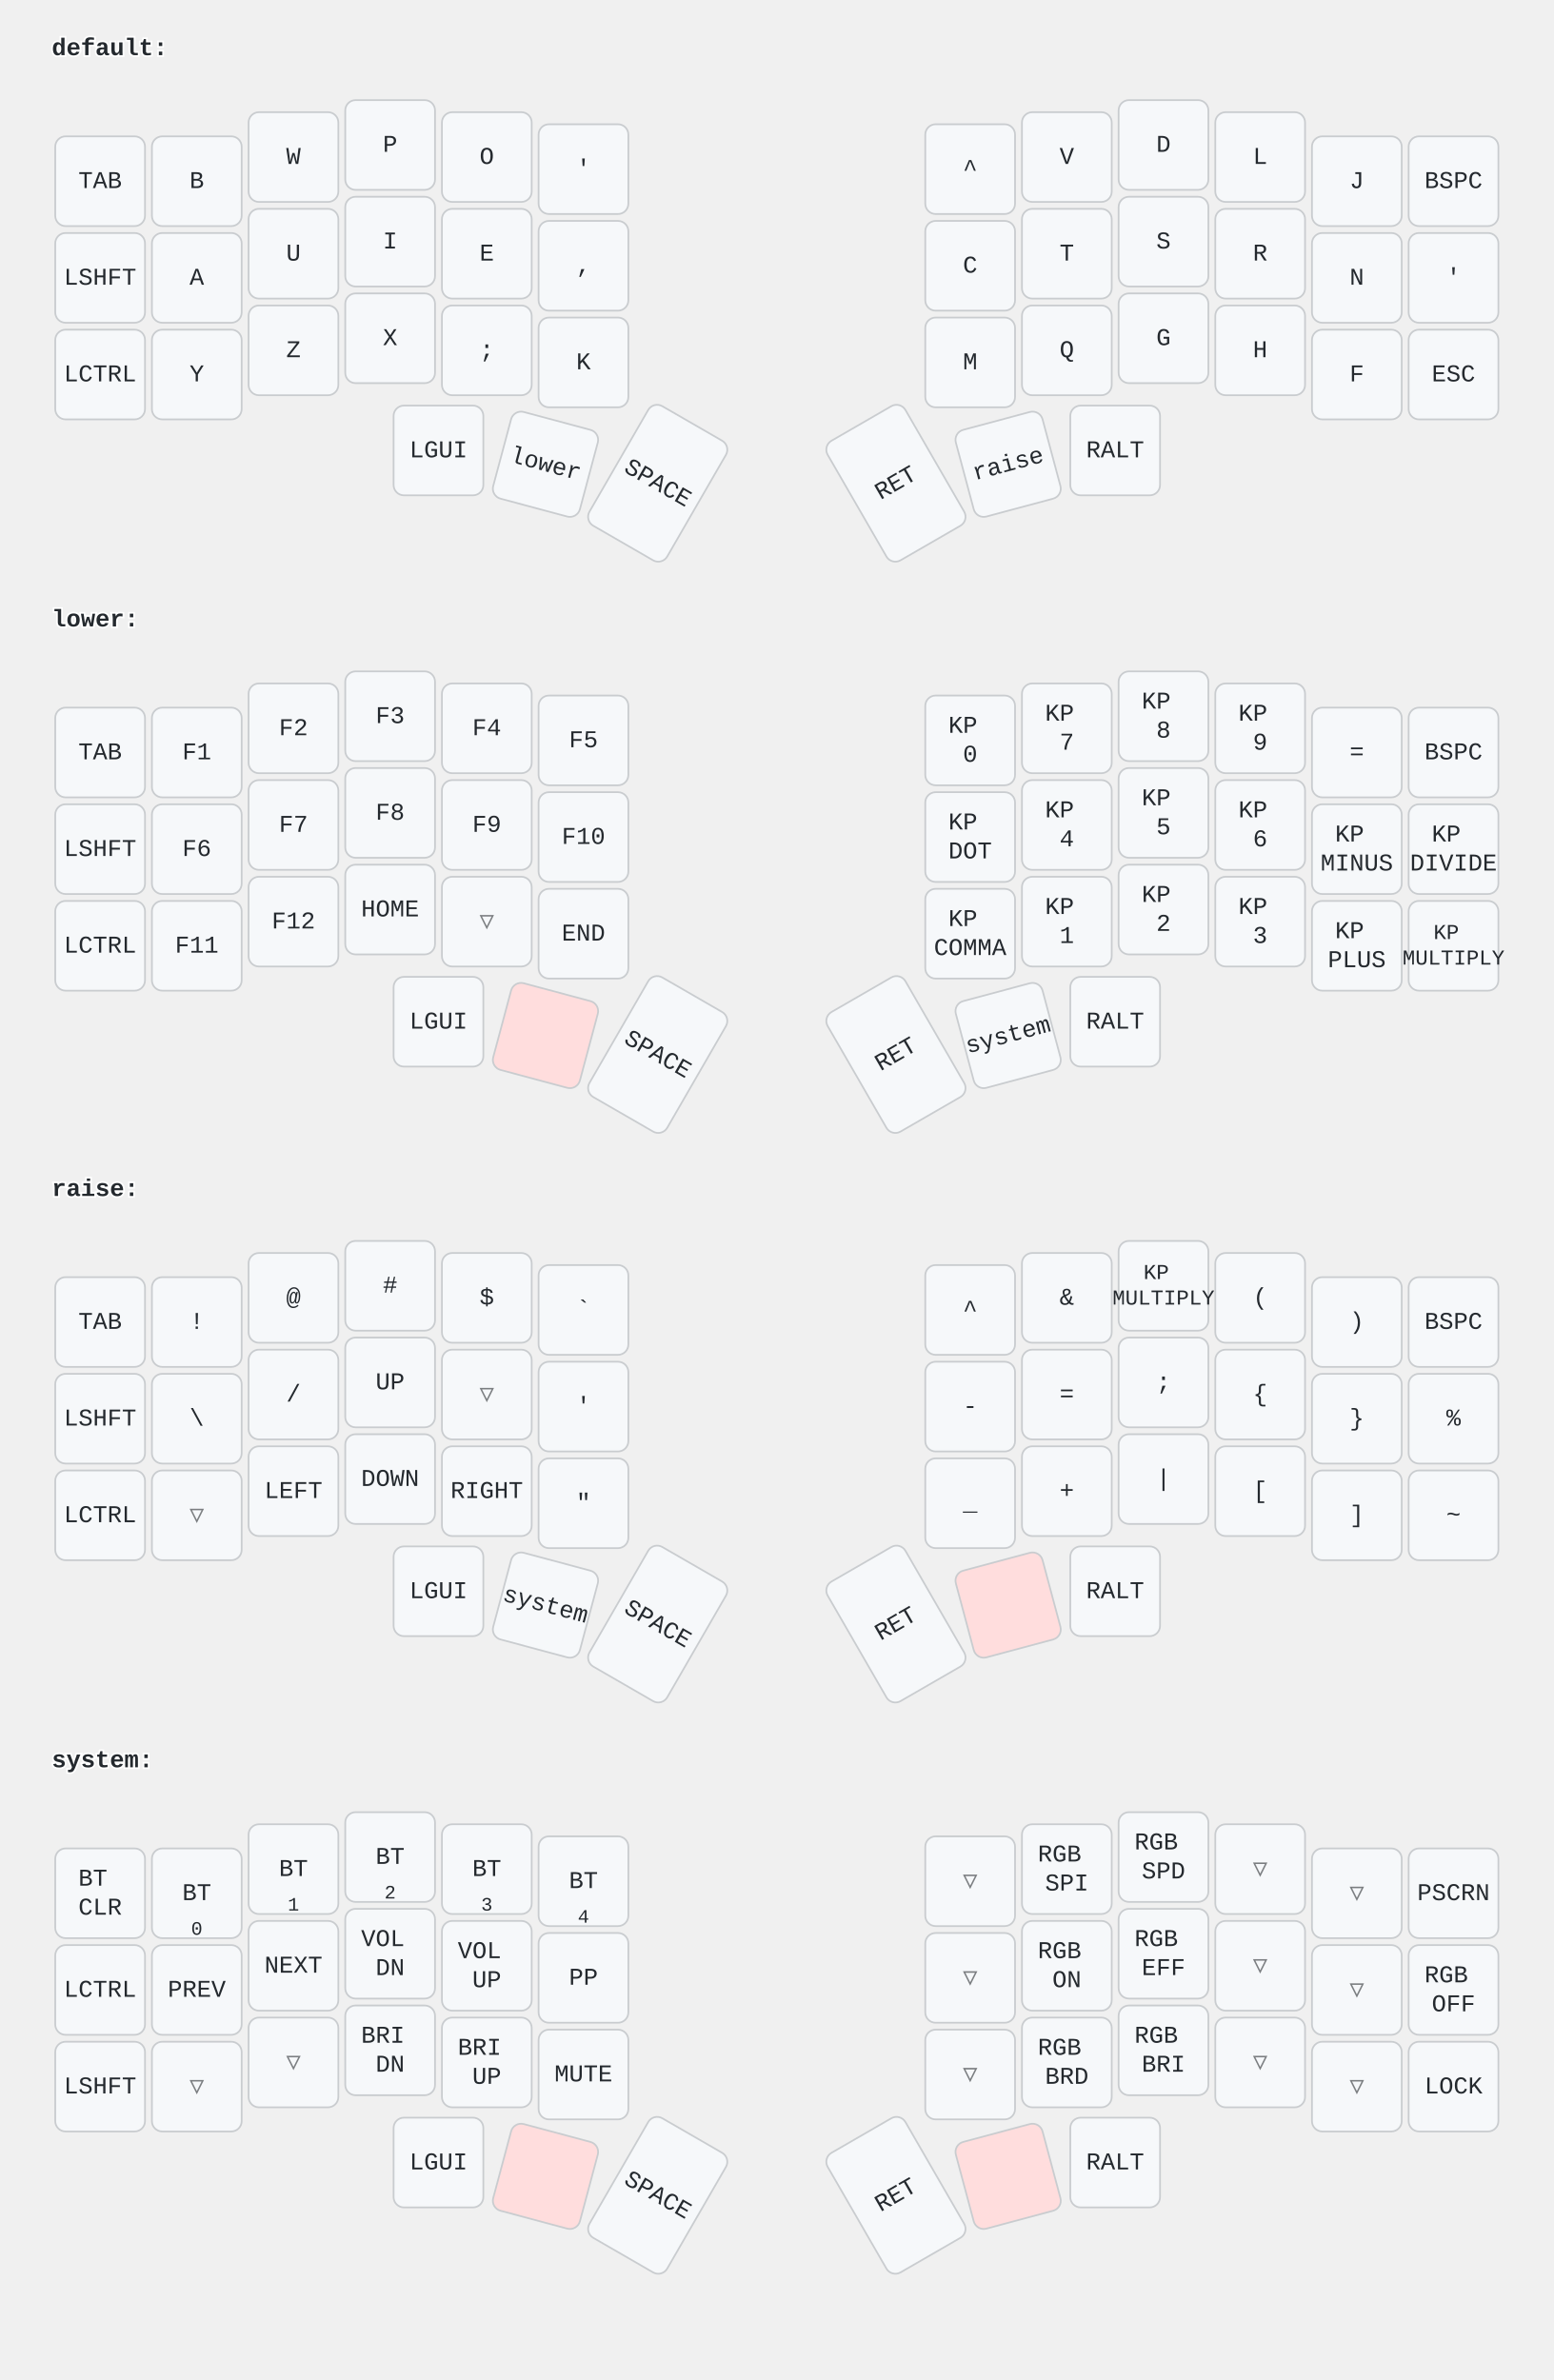
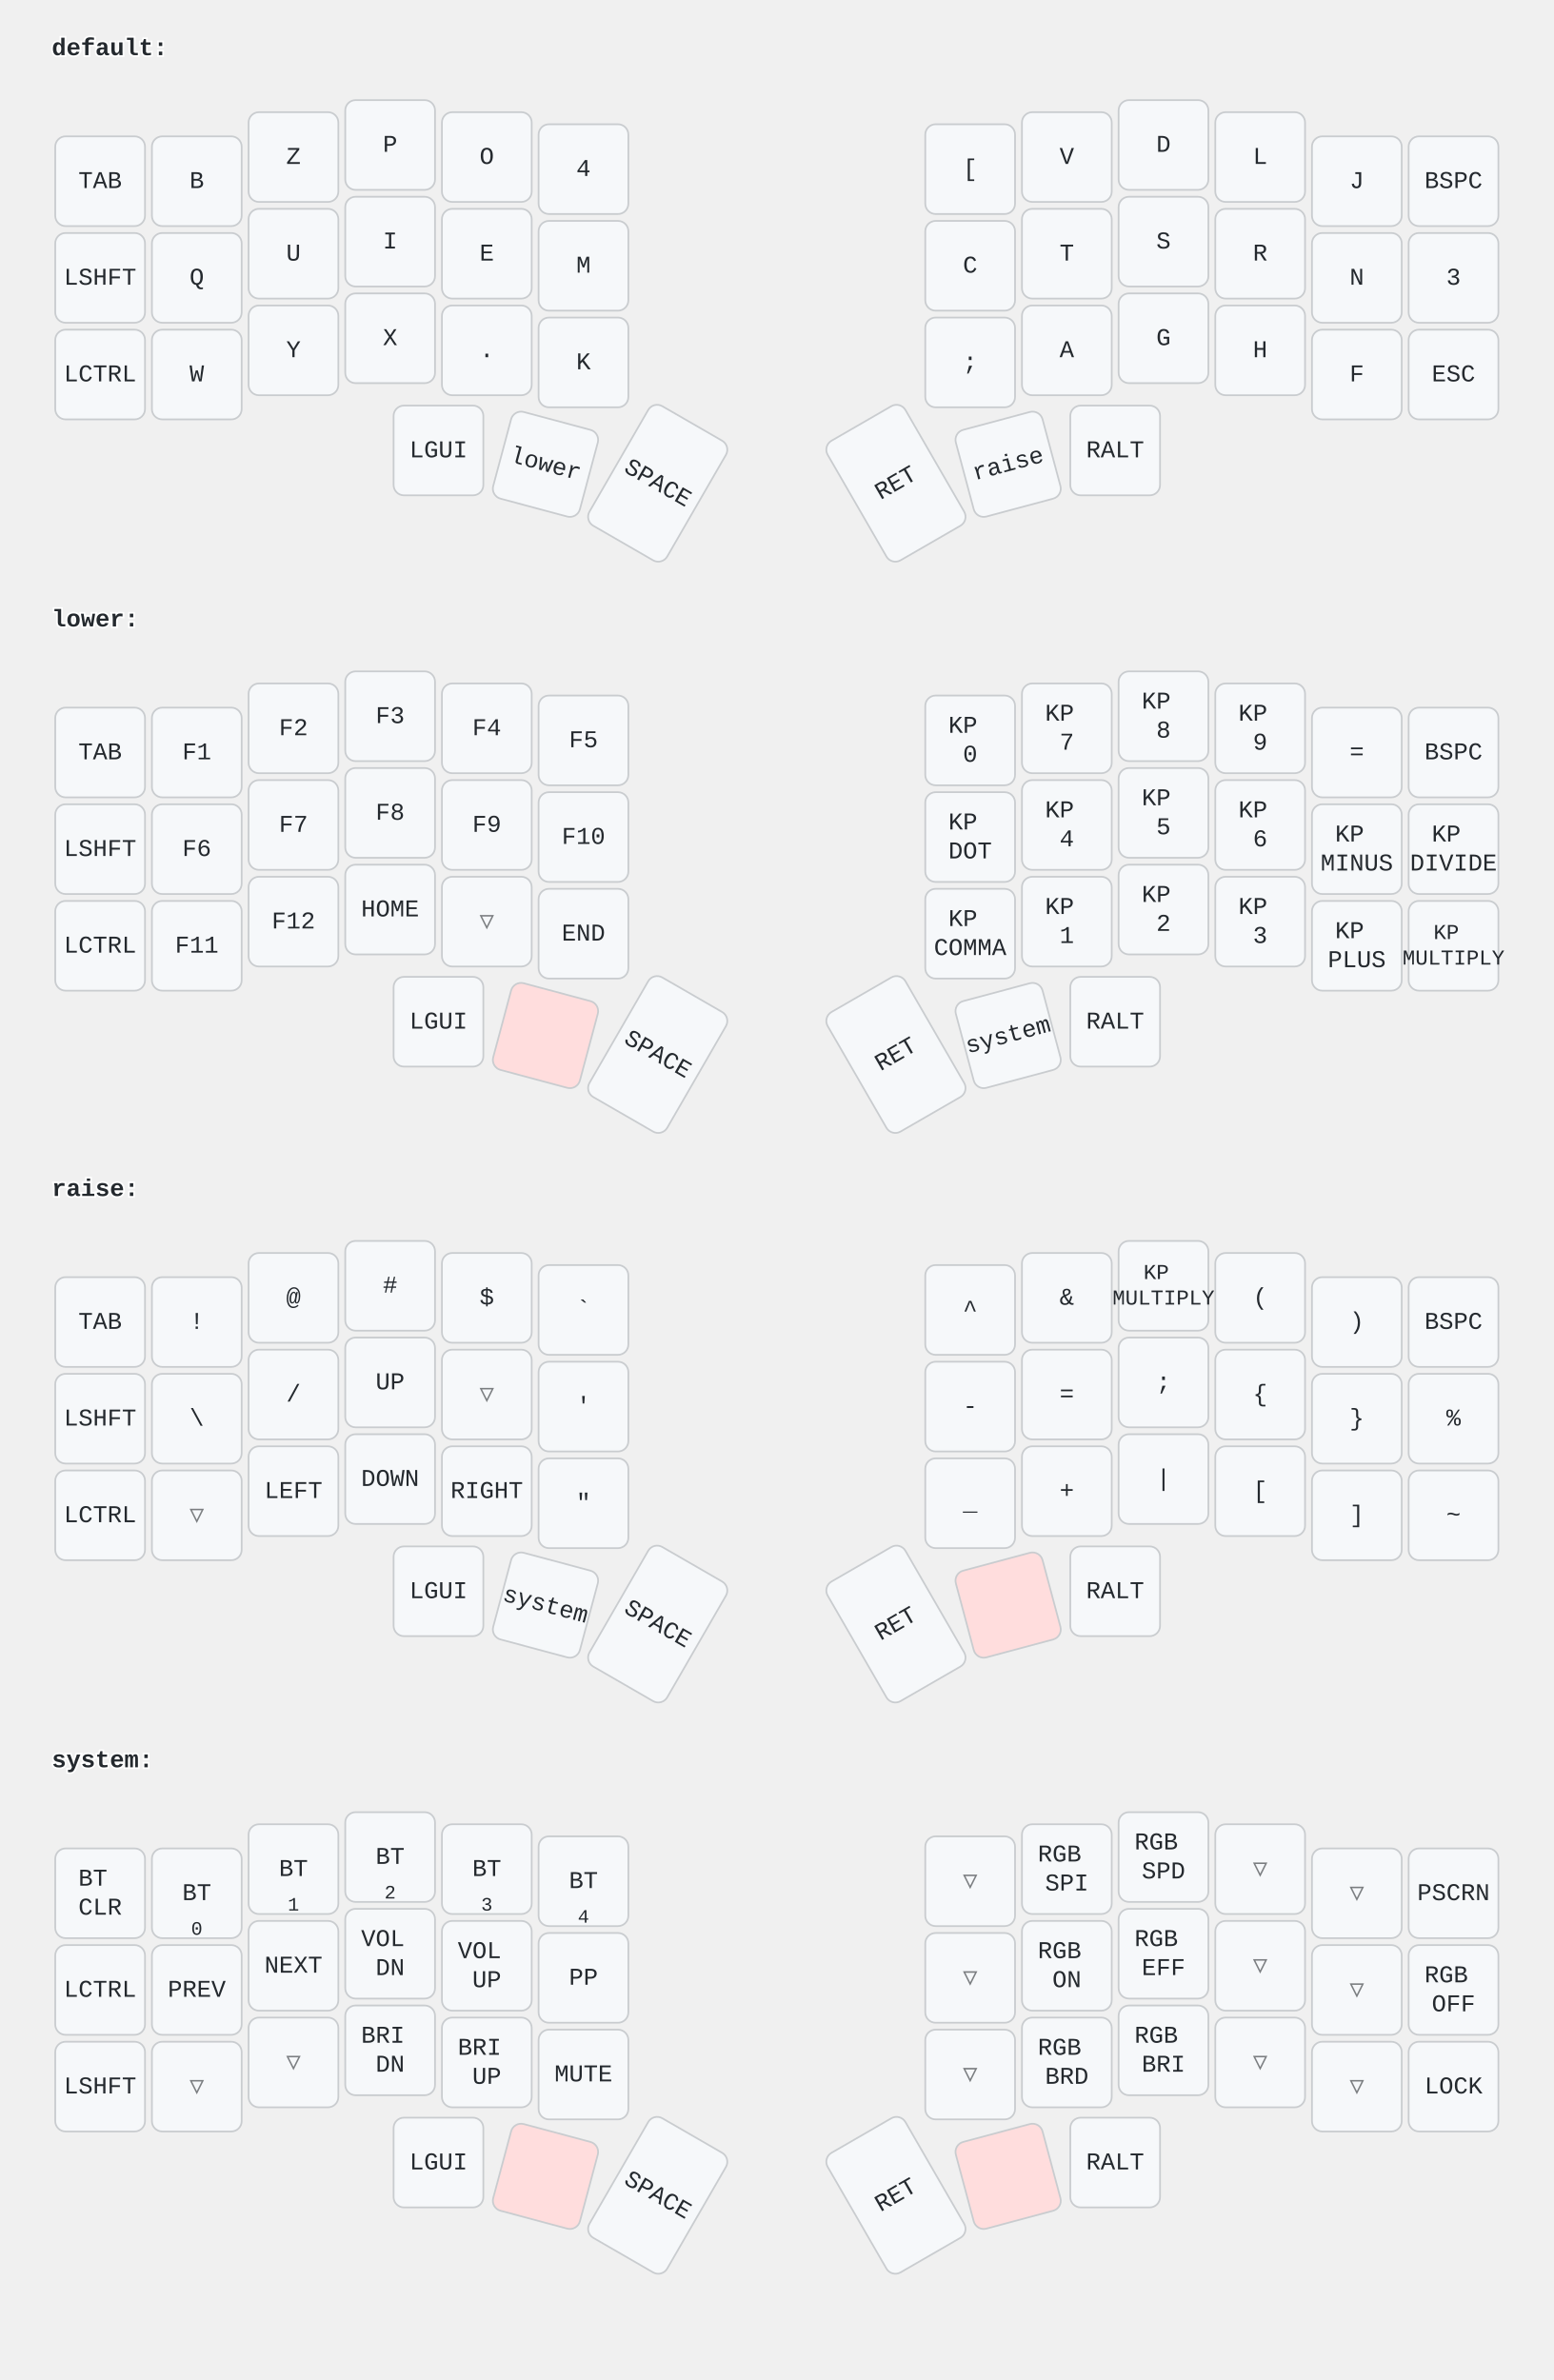
<svg xmlns="http://www.w3.org/2000/svg" width="900" height="1379" viewBox="0 0 900 1379" class="keymap">
  <style>/* inherit to force styles through use tags */
svg path {
    fill: inherit;
}

/* font and background color specifications */
svg.keymap {
    font-family: SFMono-Regular,Consolas,Liberation Mono,Menlo,monospace;
    font-size: 14px;
    font-kerning: normal;
    text-rendering: optimizeLegibility;
    fill: #24292e;
}

/* default key styling */
rect.key {
    fill: #f6f8fa;
}

rect.key, rect.combo {
    stroke: #c9cccf;
    stroke-width: 1;
}

/* default key side styling, only used is draw_key_sides is set */
rect.side {
    filter: brightness(90%);
}

/* color accent for combo boxes */
rect.combo, rect.combo-separate {
    fill: #cdf;
}

/* color accent for held keys */
rect.held, rect.combo.held {
    fill: #fdd;
}

/* color accent for ghost (optional) keys */
rect.ghost, rect.combo.ghost {
    stroke-dasharray: 4, 4;
    stroke-width: 2;
}

text {
    text-anchor: middle;
    dominant-baseline: middle;
}

/* styling for layer labels */
text.label {
    font-weight: bold;
    text-anchor: start;
    stroke: white;
    stroke-width: 2;
    paint-order: stroke;
}

/* styling for combo tap, and key hold/shifted label text */
text.combo, text.hold, text.shifted {
    font-size: 11px;
}

text.hold {
    text-anchor: middle;
    dominant-baseline: auto;
}

text.shifted {
    text-anchor: middle;
    dominant-baseline: hanging;
}

/* styling for hold/shifted label text in combo box */
text.combo.hold, text.combo.shifted {
    font-size: 8px;
}

/* lighter symbol for transparent keys */
text.trans {
    fill: #7b7e81;
}

/* styling for combo dendrons */
path.combo {
    stroke-width: 1;
    stroke: gray;
    fill: none;
}

/* Start Tabler Icons Cleanup */
/* cannot use height/width with glyphs */
.icon-tabler &gt; path {
    fill: inherit;
    stroke: inherit;
    stroke-width: 2;
}
/* hide tabler's default box */
.icon-tabler &gt; path[stroke="none"][fill="none"] {
    visibility: hidden;
}
/* End Tabler Icons Cleanup */
</style>
  <g transform="translate(30, 0)" class="layer-default">
    <text x="0" y="28" class="label">default:</text>
    <g transform="translate(0, 56)">
      <g transform="translate(28, 49)" class="key keypos-0">
        <rect rx="6" ry="6" x="-26" y="-26" width="52" height="52" class="key" />
        <text x="0" y="0" class="key tap">TAB</text>
      </g>
      <g transform="translate(84, 49)" class="key keypos-1">
        <rect rx="6" ry="6" x="-26" y="-26" width="52" height="52" class="key" />
        <text x="0" y="0" class="key tap">B</text>
      </g>
      <g transform="translate(140, 35)" class="key keypos-2">
        <rect rx="6" ry="6" x="-26" y="-26" width="52" height="52" class="key" />
+         <text x="0" y="0" class="key tap">Z</text>
+       </g>
+       <g transform="translate(196, 28)" class="key keypos-3">
+         <rect rx="6" ry="6" x="-26" y="-26" width="52" height="52" class="key" />
+         <text x="0" y="0" class="key tap">P</text>
+       </g>
+       <g transform="translate(252, 35)" class="key keypos-4">
+         <rect rx="6" ry="6" x="-26" y="-26" width="52" height="52" class="key" />
+         <text x="0" y="0" class="key tap">O</text>
+       </g>
+       <g transform="translate(308, 42)" class="key keypos-5">
+         <rect rx="6" ry="6" x="-26" y="-26" width="52" height="52" class="key" />
+         <text x="0" y="0" class="key tap">4</text>
+       </g>
+       <g transform="translate(532, 42)" class="key keypos-6">
+         <rect rx="6" ry="6" x="-26" y="-26" width="52" height="52" class="key" />
+         <text x="0" y="0" class="key tap">[</text>
+       </g>
+       <g transform="translate(588, 35)" class="key keypos-7">
+         <rect rx="6" ry="6" x="-26" y="-26" width="52" height="52" class="key" />
+         <text x="0" y="0" class="key tap">V</text>
+       </g>
+       <g transform="translate(644, 28)" class="key keypos-8">
+         <rect rx="6" ry="6" x="-26" y="-26" width="52" height="52" class="key" />
+         <text x="0" y="0" class="key tap">D</text>
+       </g>
+       <g transform="translate(700, 35)" class="key keypos-9">
+         <rect rx="6" ry="6" x="-26" y="-26" width="52" height="52" class="key" />
+         <text x="0" y="0" class="key tap">L</text>
+       </g>
+       <g transform="translate(756, 49)" class="key keypos-10">
+         <rect rx="6" ry="6" x="-26" y="-26" width="52" height="52" class="key" />
+         <text x="0" y="0" class="key tap">J</text>
+       </g>
+       <g transform="translate(812, 49)" class="key keypos-11">
+         <rect rx="6" ry="6" x="-26" y="-26" width="52" height="52" class="key" />
+         <text x="0" y="0" class="key tap">BSPC</text>
+       </g>
+       <g transform="translate(28, 105)" class="key keypos-12">
+         <rect rx="6" ry="6" x="-26" y="-26" width="52" height="52" class="key" />
+         <text x="0" y="0" class="key tap">LSHFT</text>
+       </g>
+       <g transform="translate(84, 105)" class="key keypos-13">
+         <rect rx="6" ry="6" x="-26" y="-26" width="52" height="52" class="key" />
+         <text x="0" y="0" class="key tap">Q</text>
+       </g>
+       <g transform="translate(140, 91)" class="key keypos-14">
+         <rect rx="6" ry="6" x="-26" y="-26" width="52" height="52" class="key" />
+         <text x="0" y="0" class="key tap">U</text>
+       </g>
+       <g transform="translate(196, 84)" class="key keypos-15">
+         <rect rx="6" ry="6" x="-26" y="-26" width="52" height="52" class="key" />
+         <text x="0" y="0" class="key tap">I</text>
+       </g>
+       <g transform="translate(252, 91)" class="key keypos-16">
+         <rect rx="6" ry="6" x="-26" y="-26" width="52" height="52" class="key" />
+         <text x="0" y="0" class="key tap">E</text>
+       </g>
+       <g transform="translate(308, 98)" class="key keypos-17">
+         <rect rx="6" ry="6" x="-26" y="-26" width="52" height="52" class="key" />
+         <text x="0" y="0" class="key tap">M</text>
+       </g>
+       <g transform="translate(532, 98)" class="key keypos-18">
+         <rect rx="6" ry="6" x="-26" y="-26" width="52" height="52" class="key" />
+         <text x="0" y="0" class="key tap">C</text>
+       </g>
+       <g transform="translate(588, 91)" class="key keypos-19">
+         <rect rx="6" ry="6" x="-26" y="-26" width="52" height="52" class="key" />
+         <text x="0" y="0" class="key tap">T</text>
+       </g>
+       <g transform="translate(644, 84)" class="key keypos-20">
+         <rect rx="6" ry="6" x="-26" y="-26" width="52" height="52" class="key" />
+         <text x="0" y="0" class="key tap">S</text>
+       </g>
+       <g transform="translate(700, 91)" class="key keypos-21">
+         <rect rx="6" ry="6" x="-26" y="-26" width="52" height="52" class="key" />
+         <text x="0" y="0" class="key tap">R</text>
+       </g>
+       <g transform="translate(756, 105)" class="key keypos-22">
+         <rect rx="6" ry="6" x="-26" y="-26" width="52" height="52" class="key" />
+         <text x="0" y="0" class="key tap">N</text>
+       </g>
+       <g transform="translate(812, 105)" class="key keypos-23">
+         <rect rx="6" ry="6" x="-26" y="-26" width="52" height="52" class="key" />
+         <text x="0" y="0" class="key tap">3</text>
+       </g>
+       <g transform="translate(28, 161)" class="key keypos-24">
+         <rect rx="6" ry="6" x="-26" y="-26" width="52" height="52" class="key" />
+         <text x="0" y="0" class="key tap">LCTRL</text>
+       </g>
+       <g transform="translate(84, 161)" class="key keypos-25">
+         <rect rx="6" ry="6" x="-26" y="-26" width="52" height="52" class="key" />
        <text x="0" y="0" class="key tap">W</text>
      </g>
-       <g transform="translate(196, 28)" class="key keypos-3">
-         <rect rx="6" ry="6" x="-26" y="-26" width="52" height="52" class="key" />
-         <text x="0" y="0" class="key tap">P</text>
-       </g>
-       <g transform="translate(252, 35)" class="key keypos-4">
-         <rect rx="6" ry="6" x="-26" y="-26" width="52" height="52" class="key" />
-         <text x="0" y="0" class="key tap">O</text>
-       </g>
-       <g transform="translate(308, 42)" class="key keypos-5">
-         <rect rx="6" ry="6" x="-26" y="-26" width="52" height="52" class="key" />
-         <text x="0" y="0" class="key tap">'</text>
-       </g>
-       <g transform="translate(532, 42)" class="key keypos-6">
-         <rect rx="6" ry="6" x="-26" y="-26" width="52" height="52" class="key" />
-         <text x="0" y="0" class="key tap">^</text>
-       </g>
-       <g transform="translate(588, 35)" class="key keypos-7">
-         <rect rx="6" ry="6" x="-26" y="-26" width="52" height="52" class="key" />
-         <text x="0" y="0" class="key tap">V</text>
-       </g>
-       <g transform="translate(644, 28)" class="key keypos-8">
-         <rect rx="6" ry="6" x="-26" y="-26" width="52" height="52" class="key" />
-         <text x="0" y="0" class="key tap">D</text>
-       </g>
-       <g transform="translate(700, 35)" class="key keypos-9">
-         <rect rx="6" ry="6" x="-26" y="-26" width="52" height="52" class="key" />
-         <text x="0" y="0" class="key tap">L</text>
-       </g>
-       <g transform="translate(756, 49)" class="key keypos-10">
-         <rect rx="6" ry="6" x="-26" y="-26" width="52" height="52" class="key" />
-         <text x="0" y="0" class="key tap">J</text>
-       </g>
-       <g transform="translate(812, 49)" class="key keypos-11">
-         <rect rx="6" ry="6" x="-26" y="-26" width="52" height="52" class="key" />
-         <text x="0" y="0" class="key tap">BSPC</text>
-       </g>
-       <g transform="translate(28, 105)" class="key keypos-12">
-         <rect rx="6" ry="6" x="-26" y="-26" width="52" height="52" class="key" />
-         <text x="0" y="0" class="key tap">LSHFT</text>
-       </g>
-       <g transform="translate(84, 105)" class="key keypos-13">
+       <g transform="translate(140, 147)" class="key keypos-26">
+         <rect rx="6" ry="6" x="-26" y="-26" width="52" height="52" class="key" />
+         <text x="0" y="0" class="key tap">Y</text>
+       </g>
+       <g transform="translate(196, 140)" class="key keypos-27">
+         <rect rx="6" ry="6" x="-26" y="-26" width="52" height="52" class="key" />
+         <text x="0" y="0" class="key tap">X</text>
+       </g>
+       <g transform="translate(252, 147)" class="key keypos-28">
+         <rect rx="6" ry="6" x="-26" y="-26" width="52" height="52" class="key" />
+         <text x="0" y="0" class="key tap">.</text>
+       </g>
+       <g transform="translate(308, 154)" class="key keypos-29">
+         <rect rx="6" ry="6" x="-26" y="-26" width="52" height="52" class="key" />
+         <text x="0" y="0" class="key tap">K</text>
+       </g>
+       <g transform="translate(532, 154)" class="key keypos-30">
+         <rect rx="6" ry="6" x="-26" y="-26" width="52" height="52" class="key" />
+         <text x="0" y="0" class="key tap">;</text>
+       </g>
+       <g transform="translate(588, 147)" class="key keypos-31">
        <rect rx="6" ry="6" x="-26" y="-26" width="52" height="52" class="key" />
        <text x="0" y="0" class="key tap">A</text>
-       </g>
-       <g transform="translate(140, 91)" class="key keypos-14">
-         <rect rx="6" ry="6" x="-26" y="-26" width="52" height="52" class="key" />
-         <text x="0" y="0" class="key tap">U</text>
-       </g>
-       <g transform="translate(196, 84)" class="key keypos-15">
-         <rect rx="6" ry="6" x="-26" y="-26" width="52" height="52" class="key" />
-         <text x="0" y="0" class="key tap">I</text>
-       </g>
-       <g transform="translate(252, 91)" class="key keypos-16">
-         <rect rx="6" ry="6" x="-26" y="-26" width="52" height="52" class="key" />
-         <text x="0" y="0" class="key tap">E</text>
-       </g>
-       <g transform="translate(308, 98)" class="key keypos-17">
-         <rect rx="6" ry="6" x="-26" y="-26" width="52" height="52" class="key" />
-         <text x="0" y="0" class="key tap">,</text>
-       </g>
-       <g transform="translate(532, 98)" class="key keypos-18">
-         <rect rx="6" ry="6" x="-26" y="-26" width="52" height="52" class="key" />
-         <text x="0" y="0" class="key tap">C</text>
-       </g>
-       <g transform="translate(588, 91)" class="key keypos-19">
-         <rect rx="6" ry="6" x="-26" y="-26" width="52" height="52" class="key" />
-         <text x="0" y="0" class="key tap">T</text>
-       </g>
-       <g transform="translate(644, 84)" class="key keypos-20">
-         <rect rx="6" ry="6" x="-26" y="-26" width="52" height="52" class="key" />
-         <text x="0" y="0" class="key tap">S</text>
-       </g>
-       <g transform="translate(700, 91)" class="key keypos-21">
-         <rect rx="6" ry="6" x="-26" y="-26" width="52" height="52" class="key" />
-         <text x="0" y="0" class="key tap">R</text>
-       </g>
-       <g transform="translate(756, 105)" class="key keypos-22">
-         <rect rx="6" ry="6" x="-26" y="-26" width="52" height="52" class="key" />
-         <text x="0" y="0" class="key tap">N</text>
-       </g>
-       <g transform="translate(812, 105)" class="key keypos-23">
-         <rect rx="6" ry="6" x="-26" y="-26" width="52" height="52" class="key" />
-         <text x="0" y="0" class="key tap">'</text>
-       </g>
-       <g transform="translate(28, 161)" class="key keypos-24">
-         <rect rx="6" ry="6" x="-26" y="-26" width="52" height="52" class="key" />
-         <text x="0" y="0" class="key tap">LCTRL</text>
-       </g>
-       <g transform="translate(84, 161)" class="key keypos-25">
-         <rect rx="6" ry="6" x="-26" y="-26" width="52" height="52" class="key" />
-         <text x="0" y="0" class="key tap">Y</text>
-       </g>
-       <g transform="translate(140, 147)" class="key keypos-26">
-         <rect rx="6" ry="6" x="-26" y="-26" width="52" height="52" class="key" />
-         <text x="0" y="0" class="key tap">Z</text>
-       </g>
-       <g transform="translate(196, 140)" class="key keypos-27">
-         <rect rx="6" ry="6" x="-26" y="-26" width="52" height="52" class="key" />
-         <text x="0" y="0" class="key tap">X</text>
-       </g>
-       <g transform="translate(252, 147)" class="key keypos-28">
-         <rect rx="6" ry="6" x="-26" y="-26" width="52" height="52" class="key" />
-         <text x="0" y="0" class="key tap">;</text>
-       </g>
-       <g transform="translate(308, 154)" class="key keypos-29">
-         <rect rx="6" ry="6" x="-26" y="-26" width="52" height="52" class="key" />
-         <text x="0" y="0" class="key tap">K</text>
-       </g>
-       <g transform="translate(532, 154)" class="key keypos-30">
-         <rect rx="6" ry="6" x="-26" y="-26" width="52" height="52" class="key" />
-         <text x="0" y="0" class="key tap">M</text>
-       </g>
-       <g transform="translate(588, 147)" class="key keypos-31">
-         <rect rx="6" ry="6" x="-26" y="-26" width="52" height="52" class="key" />
-         <text x="0" y="0" class="key tap">Q</text>
      </g>
      <g transform="translate(644, 140)" class="key keypos-32">
        <rect rx="6" ry="6" x="-26" y="-26" width="52" height="52" class="key" />
        <text x="0" y="0" class="key tap">G</text>
      </g>
      <g transform="translate(700, 147)" class="key keypos-33">
        <rect rx="6" ry="6" x="-26" y="-26" width="52" height="52" class="key" />
        <text x="0" y="0" class="key tap">H</text>
      </g>
      <g transform="translate(756, 161)" class="key keypos-34">
        <rect rx="6" ry="6" x="-26" y="-26" width="52" height="52" class="key" />
        <text x="0" y="0" class="key tap">F</text>
      </g>
      <g transform="translate(812, 161)" class="key keypos-35">
        <rect rx="6" ry="6" x="-26" y="-26" width="52" height="52" class="key" />
        <text x="0" y="0" class="key tap">ESC</text>
      </g>
      <g transform="translate(224, 205)" class="key keypos-36">
        <rect rx="6" ry="6" x="-26" y="-26" width="52" height="52" class="key" />
        <text x="0" y="0" class="key tap">LGUI</text>
      </g>
      <g transform="translate(286, 213) rotate(15.0)" class="key keypos-37">
        <rect rx="6" ry="6" x="-26" y="-26" width="52" height="52" class="key" />
        <text x="0" y="0" class="key tap">lower</text>
      </g>
      <g transform="translate(351, 224) rotate(30.0)" class="key keypos-38">
        <rect rx="6" ry="6" x="-26" y="-40" width="52" height="80" class="key" />
        <text x="0" y="0" class="key tap">SPACE</text>
      </g>
      <g transform="translate(489, 224) rotate(-30.0)" class="key keypos-39">
        <rect rx="6" ry="6" x="-26" y="-40" width="52" height="80" class="key" />
        <text x="0" y="0" class="key tap">RET</text>
      </g>
      <g transform="translate(554, 213) rotate(-15.0)" class="key keypos-40">
        <rect rx="6" ry="6" x="-26" y="-26" width="52" height="52" class="key" />
        <text x="0" y="0" class="key tap">raise</text>
      </g>
      <g transform="translate(616, 205)" class="key keypos-41">
        <rect rx="6" ry="6" x="-26" y="-26" width="52" height="52" class="key" />
        <text x="0" y="0" class="key tap">RALT</text>
      </g>
    </g>
  </g>
  <g transform="translate(30, 331)" class="layer-lower">
    <text x="0" y="28" class="label">lower:</text>
    <g transform="translate(0, 56)">
      <g transform="translate(28, 49)" class="key keypos-0">
        <rect rx="6" ry="6" x="-26" y="-26" width="52" height="52" class="key" />
        <text x="0" y="0" class="key tap">TAB</text>
      </g>
      <g transform="translate(84, 49)" class="key keypos-1">
        <rect rx="6" ry="6" x="-26" y="-26" width="52" height="52" class="key" />
        <text x="0" y="0" class="key tap">F1</text>
      </g>
      <g transform="translate(140, 35)" class="key keypos-2">
        <rect rx="6" ry="6" x="-26" y="-26" width="52" height="52" class="key" />
        <text x="0" y="0" class="key tap">F2</text>
      </g>
      <g transform="translate(196, 28)" class="key keypos-3">
        <rect rx="6" ry="6" x="-26" y="-26" width="52" height="52" class="key" />
        <text x="0" y="0" class="key tap">F3</text>
      </g>
      <g transform="translate(252, 35)" class="key keypos-4">
        <rect rx="6" ry="6" x="-26" y="-26" width="52" height="52" class="key" />
        <text x="0" y="0" class="key tap">F4</text>
      </g>
      <g transform="translate(308, 42)" class="key keypos-5">
        <rect rx="6" ry="6" x="-26" y="-26" width="52" height="52" class="key" />
        <text x="0" y="0" class="key tap">F5</text>
      </g>
      <g transform="translate(532, 42)" class="key keypos-6">
        <rect rx="6" ry="6" x="-26" y="-26" width="52" height="52" class="key" />
        <text x="0" y="0" class="key tap">
          <tspan x="0" dy="-0.6em">KP</tspan>
          <tspan x="0" dy="1.2em">0</tspan>
        </text>
      </g>
      <g transform="translate(588, 35)" class="key keypos-7">
        <rect rx="6" ry="6" x="-26" y="-26" width="52" height="52" class="key" />
        <text x="0" y="0" class="key tap">
          <tspan x="0" dy="-0.6em">KP</tspan>
          <tspan x="0" dy="1.2em">7</tspan>
        </text>
      </g>
      <g transform="translate(644, 28)" class="key keypos-8">
        <rect rx="6" ry="6" x="-26" y="-26" width="52" height="52" class="key" />
        <text x="0" y="0" class="key tap">
          <tspan x="0" dy="-0.6em">KP</tspan>
          <tspan x="0" dy="1.2em">8</tspan>
        </text>
      </g>
      <g transform="translate(700, 35)" class="key keypos-9">
        <rect rx="6" ry="6" x="-26" y="-26" width="52" height="52" class="key" />
        <text x="0" y="0" class="key tap">
          <tspan x="0" dy="-0.6em">KP</tspan>
          <tspan x="0" dy="1.2em">9</tspan>
        </text>
      </g>
      <g transform="translate(756, 49)" class="key keypos-10">
        <rect rx="6" ry="6" x="-26" y="-26" width="52" height="52" class="key" />
        <text x="0" y="0" class="key tap">=</text>
      </g>
      <g transform="translate(812, 49)" class="key keypos-11">
        <rect rx="6" ry="6" x="-26" y="-26" width="52" height="52" class="key" />
        <text x="0" y="0" class="key tap">BSPC</text>
      </g>
      <g transform="translate(28, 105)" class="key keypos-12">
        <rect rx="6" ry="6" x="-26" y="-26" width="52" height="52" class="key" />
        <text x="0" y="0" class="key tap">LSHFT</text>
      </g>
      <g transform="translate(84, 105)" class="key keypos-13">
        <rect rx="6" ry="6" x="-26" y="-26" width="52" height="52" class="key" />
        <text x="0" y="0" class="key tap">F6</text>
      </g>
      <g transform="translate(140, 91)" class="key keypos-14">
        <rect rx="6" ry="6" x="-26" y="-26" width="52" height="52" class="key" />
        <text x="0" y="0" class="key tap">F7</text>
      </g>
      <g transform="translate(196, 84)" class="key keypos-15">
        <rect rx="6" ry="6" x="-26" y="-26" width="52" height="52" class="key" />
        <text x="0" y="0" class="key tap">F8</text>
      </g>
      <g transform="translate(252, 91)" class="key keypos-16">
        <rect rx="6" ry="6" x="-26" y="-26" width="52" height="52" class="key" />
        <text x="0" y="0" class="key tap">F9</text>
      </g>
      <g transform="translate(308, 98)" class="key keypos-17">
        <rect rx="6" ry="6" x="-26" y="-26" width="52" height="52" class="key" />
        <text x="0" y="0" class="key tap">F10</text>
      </g>
      <g transform="translate(532, 98)" class="key keypos-18">
        <rect rx="6" ry="6" x="-26" y="-26" width="52" height="52" class="key" />
        <text x="0" y="0" class="key tap">
          <tspan x="0" dy="-0.6em">KP</tspan>
          <tspan x="0" dy="1.2em">DOT</tspan>
        </text>
      </g>
      <g transform="translate(588, 91)" class="key keypos-19">
        <rect rx="6" ry="6" x="-26" y="-26" width="52" height="52" class="key" />
        <text x="0" y="0" class="key tap">
          <tspan x="0" dy="-0.6em">KP</tspan>
          <tspan x="0" dy="1.2em">4</tspan>
        </text>
      </g>
      <g transform="translate(644, 84)" class="key keypos-20">
        <rect rx="6" ry="6" x="-26" y="-26" width="52" height="52" class="key" />
        <text x="0" y="0" class="key tap">
          <tspan x="0" dy="-0.6em">KP</tspan>
          <tspan x="0" dy="1.2em">5</tspan>
        </text>
      </g>
      <g transform="translate(700, 91)" class="key keypos-21">
        <rect rx="6" ry="6" x="-26" y="-26" width="52" height="52" class="key" />
        <text x="0" y="0" class="key tap">
          <tspan x="0" dy="-0.6em">KP</tspan>
          <tspan x="0" dy="1.2em">6</tspan>
        </text>
      </g>
      <g transform="translate(756, 105)" class="key keypos-22">
        <rect rx="6" ry="6" x="-26" y="-26" width="52" height="52" class="key" />
        <text x="0" y="0" class="key tap">
          <tspan x="0" dy="-0.6em">KP</tspan>
          <tspan x="0" dy="1.2em">MINUS</tspan>
        </text>
      </g>
      <g transform="translate(812, 105)" class="key keypos-23">
        <rect rx="6" ry="6" x="-26" y="-26" width="52" height="52" class="key" />
        <text x="0" y="0" class="key tap">
          <tspan x="0" dy="-0.6em">KP</tspan>
          <tspan x="0" dy="1.2em">DIVIDE</tspan>
        </text>
      </g>
      <g transform="translate(28, 161)" class="key keypos-24">
        <rect rx="6" ry="6" x="-26" y="-26" width="52" height="52" class="key" />
        <text x="0" y="0" class="key tap">LCTRL</text>
      </g>
      <g transform="translate(84, 161)" class="key keypos-25">
        <rect rx="6" ry="6" x="-26" y="-26" width="52" height="52" class="key" />
        <text x="0" y="0" class="key tap">F11</text>
      </g>
      <g transform="translate(140, 147)" class="key keypos-26">
        <rect rx="6" ry="6" x="-26" y="-26" width="52" height="52" class="key" />
        <text x="0" y="0" class="key tap">F12</text>
      </g>
      <g transform="translate(196, 140)" class="key keypos-27">
        <rect rx="6" ry="6" x="-26" y="-26" width="52" height="52" class="key" />
        <text x="0" y="0" class="key tap">HOME</text>
      </g>
      <g transform="translate(252, 147)" class="key trans keypos-28">
        <rect rx="6" ry="6" x="-26" y="-26" width="52" height="52" class="key trans" />
        <text x="0" y="0" class="key trans tap">▽</text>
      </g>
      <g transform="translate(308, 154)" class="key keypos-29">
        <rect rx="6" ry="6" x="-26" y="-26" width="52" height="52" class="key" />
        <text x="0" y="0" class="key tap">END</text>
      </g>
      <g transform="translate(532, 154)" class="key keypos-30">
        <rect rx="6" ry="6" x="-26" y="-26" width="52" height="52" class="key" />
        <text x="0" y="0" class="key tap">
          <tspan x="0" dy="-0.6em">KP</tspan>
          <tspan x="0" dy="1.2em">COMMA</tspan>
        </text>
      </g>
      <g transform="translate(588, 147)" class="key keypos-31">
        <rect rx="6" ry="6" x="-26" y="-26" width="52" height="52" class="key" />
        <text x="0" y="0" class="key tap">
          <tspan x="0" dy="-0.6em">KP</tspan>
          <tspan x="0" dy="1.2em">1</tspan>
        </text>
      </g>
      <g transform="translate(644, 140)" class="key keypos-32">
        <rect rx="6" ry="6" x="-26" y="-26" width="52" height="52" class="key" />
        <text x="0" y="0" class="key tap">
          <tspan x="0" dy="-0.6em">KP</tspan>
          <tspan x="0" dy="1.2em">2</tspan>
        </text>
      </g>
      <g transform="translate(700, 147)" class="key keypos-33">
        <rect rx="6" ry="6" x="-26" y="-26" width="52" height="52" class="key" />
        <text x="0" y="0" class="key tap">
          <tspan x="0" dy="-0.6em">KP</tspan>
          <tspan x="0" dy="1.2em">3</tspan>
        </text>
      </g>
      <g transform="translate(756, 161)" class="key keypos-34">
        <rect rx="6" ry="6" x="-26" y="-26" width="52" height="52" class="key" />
        <text x="0" y="0" class="key tap">
          <tspan x="0" dy="-0.6em">KP</tspan>
          <tspan x="0" dy="1.2em">PLUS</tspan>
        </text>
      </g>
      <g transform="translate(812, 161)" class="key keypos-35">
        <rect rx="6" ry="6" x="-26" y="-26" width="52" height="52" class="key" />
        <text x="0" y="0" class="key tap">
          <tspan x="0" dy="-0.6em" style="font-size: 88%">KP</tspan>
          <tspan x="0" dy="1.2em" style="font-size: 88%">MULTIPLY</tspan>
        </text>
      </g>
      <g transform="translate(224, 205)" class="key keypos-36">
        <rect rx="6" ry="6" x="-26" y="-26" width="52" height="52" class="key" />
        <text x="0" y="0" class="key tap">LGUI</text>
      </g>
      <g transform="translate(286, 213) rotate(15.0)" class="key held keypos-37">
        <rect rx="6" ry="6" x="-26" y="-26" width="52" height="52" class="key held" />
      </g>
      <g transform="translate(351, 224) rotate(30.0)" class="key keypos-38">
        <rect rx="6" ry="6" x="-26" y="-40" width="52" height="80" class="key" />
        <text x="0" y="0" class="key tap">SPACE</text>
      </g>
      <g transform="translate(489, 224) rotate(-30.0)" class="key keypos-39">
        <rect rx="6" ry="6" x="-26" y="-40" width="52" height="80" class="key" />
        <text x="0" y="0" class="key tap">RET</text>
      </g>
      <g transform="translate(554, 213) rotate(-15.0)" class="key keypos-40">
        <rect rx="6" ry="6" x="-26" y="-26" width="52" height="52" class="key" />
        <text x="0" y="0" class="key tap">system</text>
      </g>
      <g transform="translate(616, 205)" class="key keypos-41">
        <rect rx="6" ry="6" x="-26" y="-26" width="52" height="52" class="key" />
        <text x="0" y="0" class="key tap">RALT</text>
      </g>
    </g>
  </g>
  <g transform="translate(30, 661)" class="layer-raise">
    <text x="0" y="28" class="label">raise:</text>
    <g transform="translate(0, 56)">
      <g transform="translate(28, 49)" class="key keypos-0">
        <rect rx="6" ry="6" x="-26" y="-26" width="52" height="52" class="key" />
        <text x="0" y="0" class="key tap">TAB</text>
      </g>
      <g transform="translate(84, 49)" class="key keypos-1">
        <rect rx="6" ry="6" x="-26" y="-26" width="52" height="52" class="key" />
        <text x="0" y="0" class="key tap">!</text>
      </g>
      <g transform="translate(140, 35)" class="key keypos-2">
        <rect rx="6" ry="6" x="-26" y="-26" width="52" height="52" class="key" />
        <text x="0" y="0" class="key tap">@</text>
      </g>
      <g transform="translate(196, 28)" class="key keypos-3">
        <rect rx="6" ry="6" x="-26" y="-26" width="52" height="52" class="key" />
        <text x="0" y="0" class="key tap">#</text>
      </g>
      <g transform="translate(252, 35)" class="key keypos-4">
        <rect rx="6" ry="6" x="-26" y="-26" width="52" height="52" class="key" />
        <text x="0" y="0" class="key tap">$</text>
      </g>
      <g transform="translate(308, 42)" class="key keypos-5">
        <rect rx="6" ry="6" x="-26" y="-26" width="52" height="52" class="key" />
        <text x="0" y="0" class="key tap">`</text>
      </g>
      <g transform="translate(532, 42)" class="key keypos-6">
        <rect rx="6" ry="6" x="-26" y="-26" width="52" height="52" class="key" />
        <text x="0" y="0" class="key tap">^</text>
      </g>
      <g transform="translate(588, 35)" class="key keypos-7">
        <rect rx="6" ry="6" x="-26" y="-26" width="52" height="52" class="key" />
        <text x="0" y="0" class="key tap">&amp;</text>
      </g>
      <g transform="translate(644, 28)" class="key keypos-8">
        <rect rx="6" ry="6" x="-26" y="-26" width="52" height="52" class="key" />
        <text x="0" y="0" class="key tap">
          <tspan x="0" dy="-0.6em" style="font-size: 88%">KP</tspan>
          <tspan x="0" dy="1.2em" style="font-size: 88%">MULTIPLY</tspan>
        </text>
      </g>
      <g transform="translate(700, 35)" class="key keypos-9">
        <rect rx="6" ry="6" x="-26" y="-26" width="52" height="52" class="key" />
        <text x="0" y="0" class="key tap">(</text>
      </g>
      <g transform="translate(756, 49)" class="key keypos-10">
        <rect rx="6" ry="6" x="-26" y="-26" width="52" height="52" class="key" />
        <text x="0" y="0" class="key tap">)</text>
      </g>
      <g transform="translate(812, 49)" class="key keypos-11">
        <rect rx="6" ry="6" x="-26" y="-26" width="52" height="52" class="key" />
        <text x="0" y="0" class="key tap">BSPC</text>
      </g>
      <g transform="translate(28, 105)" class="key keypos-12">
        <rect rx="6" ry="6" x="-26" y="-26" width="52" height="52" class="key" />
        <text x="0" y="0" class="key tap">LSHFT</text>
      </g>
      <g transform="translate(84, 105)" class="key keypos-13">
        <rect rx="6" ry="6" x="-26" y="-26" width="52" height="52" class="key" />
        <text x="0" y="0" class="key tap">\</text>
      </g>
      <g transform="translate(140, 91)" class="key keypos-14">
        <rect rx="6" ry="6" x="-26" y="-26" width="52" height="52" class="key" />
        <text x="0" y="0" class="key tap">/</text>
      </g>
      <g transform="translate(196, 84)" class="key keypos-15">
        <rect rx="6" ry="6" x="-26" y="-26" width="52" height="52" class="key" />
        <text x="0" y="0" class="key tap">UP</text>
      </g>
      <g transform="translate(252, 91)" class="key trans keypos-16">
        <rect rx="6" ry="6" x="-26" y="-26" width="52" height="52" class="key trans" />
        <text x="0" y="0" class="key trans tap">▽</text>
      </g>
      <g transform="translate(308, 98)" class="key keypos-17">
        <rect rx="6" ry="6" x="-26" y="-26" width="52" height="52" class="key" />
        <text x="0" y="0" class="key tap">'</text>
      </g>
      <g transform="translate(532, 98)" class="key keypos-18">
        <rect rx="6" ry="6" x="-26" y="-26" width="52" height="52" class="key" />
        <text x="0" y="0" class="key tap">-</text>
      </g>
      <g transform="translate(588, 91)" class="key keypos-19">
        <rect rx="6" ry="6" x="-26" y="-26" width="52" height="52" class="key" />
        <text x="0" y="0" class="key tap">=</text>
      </g>
      <g transform="translate(644, 84)" class="key keypos-20">
        <rect rx="6" ry="6" x="-26" y="-26" width="52" height="52" class="key" />
        <text x="0" y="0" class="key tap">;</text>
      </g>
      <g transform="translate(700, 91)" class="key keypos-21">
        <rect rx="6" ry="6" x="-26" y="-26" width="52" height="52" class="key" />
        <text x="0" y="0" class="key tap">{</text>
      </g>
      <g transform="translate(756, 105)" class="key keypos-22">
        <rect rx="6" ry="6" x="-26" y="-26" width="52" height="52" class="key" />
        <text x="0" y="0" class="key tap">}</text>
      </g>
      <g transform="translate(812, 105)" class="key keypos-23">
        <rect rx="6" ry="6" x="-26" y="-26" width="52" height="52" class="key" />
        <text x="0" y="0" class="key tap">%</text>
      </g>
      <g transform="translate(28, 161)" class="key keypos-24">
        <rect rx="6" ry="6" x="-26" y="-26" width="52" height="52" class="key" />
        <text x="0" y="0" class="key tap">LCTRL</text>
      </g>
      <g transform="translate(84, 161)" class="key trans keypos-25">
        <rect rx="6" ry="6" x="-26" y="-26" width="52" height="52" class="key trans" />
        <text x="0" y="0" class="key trans tap">▽</text>
      </g>
      <g transform="translate(140, 147)" class="key keypos-26">
        <rect rx="6" ry="6" x="-26" y="-26" width="52" height="52" class="key" />
        <text x="0" y="0" class="key tap">LEFT</text>
      </g>
      <g transform="translate(196, 140)" class="key keypos-27">
        <rect rx="6" ry="6" x="-26" y="-26" width="52" height="52" class="key" />
        <text x="0" y="0" class="key tap">DOWN</text>
      </g>
      <g transform="translate(252, 147)" class="key keypos-28">
        <rect rx="6" ry="6" x="-26" y="-26" width="52" height="52" class="key" />
        <text x="0" y="0" class="key tap">RIGHT</text>
      </g>
      <g transform="translate(308, 154)" class="key keypos-29">
        <rect rx="6" ry="6" x="-26" y="-26" width="52" height="52" class="key" />
        <text x="0" y="0" class="key tap">"</text>
      </g>
      <g transform="translate(532, 154)" class="key keypos-30">
        <rect rx="6" ry="6" x="-26" y="-26" width="52" height="52" class="key" />
        <text x="0" y="0" class="key tap">_</text>
      </g>
      <g transform="translate(588, 147)" class="key keypos-31">
        <rect rx="6" ry="6" x="-26" y="-26" width="52" height="52" class="key" />
        <text x="0" y="0" class="key tap">+</text>
      </g>
      <g transform="translate(644, 140)" class="key keypos-32">
        <rect rx="6" ry="6" x="-26" y="-26" width="52" height="52" class="key" />
        <text x="0" y="0" class="key tap">|</text>
      </g>
      <g transform="translate(700, 147)" class="key keypos-33">
        <rect rx="6" ry="6" x="-26" y="-26" width="52" height="52" class="key" />
        <text x="0" y="0" class="key tap">[</text>
      </g>
      <g transform="translate(756, 161)" class="key keypos-34">
        <rect rx="6" ry="6" x="-26" y="-26" width="52" height="52" class="key" />
        <text x="0" y="0" class="key tap">]</text>
      </g>
      <g transform="translate(812, 161)" class="key keypos-35">
        <rect rx="6" ry="6" x="-26" y="-26" width="52" height="52" class="key" />
        <text x="0" y="0" class="key tap">~</text>
      </g>
      <g transform="translate(224, 205)" class="key keypos-36">
        <rect rx="6" ry="6" x="-26" y="-26" width="52" height="52" class="key" />
        <text x="0" y="0" class="key tap">LGUI</text>
      </g>
      <g transform="translate(286, 213) rotate(15.0)" class="key keypos-37">
        <rect rx="6" ry="6" x="-26" y="-26" width="52" height="52" class="key" />
        <text x="0" y="0" class="key tap">system</text>
      </g>
      <g transform="translate(351, 224) rotate(30.0)" class="key keypos-38">
        <rect rx="6" ry="6" x="-26" y="-40" width="52" height="80" class="key" />
        <text x="0" y="0" class="key tap">SPACE</text>
      </g>
      <g transform="translate(489, 224) rotate(-30.0)" class="key keypos-39">
        <rect rx="6" ry="6" x="-26" y="-40" width="52" height="80" class="key" />
        <text x="0" y="0" class="key tap">RET</text>
      </g>
      <g transform="translate(554, 213) rotate(-15.0)" class="key held keypos-40">
        <rect rx="6" ry="6" x="-26" y="-26" width="52" height="52" class="key held" />
      </g>
      <g transform="translate(616, 205)" class="key keypos-41">
        <rect rx="6" ry="6" x="-26" y="-26" width="52" height="52" class="key" />
        <text x="0" y="0" class="key tap">RALT</text>
      </g>
    </g>
  </g>
  <g transform="translate(30, 992)" class="layer-system">
    <text x="0" y="28" class="label">system:</text>
    <g transform="translate(0, 56)">
      <g transform="translate(28, 49)" class="key keypos-0">
        <rect rx="6" ry="6" x="-26" y="-26" width="52" height="52" class="key" />
        <text x="0" y="0" class="key tap">
          <tspan x="0" dy="-0.6em">BT</tspan>
          <tspan x="0" dy="1.2em">CLR</tspan>
        </text>
      </g>
      <g transform="translate(84, 49)" class="key keypos-1">
        <rect rx="6" ry="6" x="-26" y="-26" width="52" height="52" class="key" />
        <text x="0" y="0" class="key tap">BT</text>
        <text x="0" y="24" class="key hold">0</text>
      </g>
      <g transform="translate(140, 35)" class="key keypos-2">
        <rect rx="6" ry="6" x="-26" y="-26" width="52" height="52" class="key" />
        <text x="0" y="0" class="key tap">BT</text>
        <text x="0" y="24" class="key hold">1</text>
      </g>
      <g transform="translate(196, 28)" class="key keypos-3">
        <rect rx="6" ry="6" x="-26" y="-26" width="52" height="52" class="key" />
        <text x="0" y="0" class="key tap">BT</text>
        <text x="0" y="24" class="key hold">2</text>
      </g>
      <g transform="translate(252, 35)" class="key keypos-4">
        <rect rx="6" ry="6" x="-26" y="-26" width="52" height="52" class="key" />
        <text x="0" y="0" class="key tap">BT</text>
        <text x="0" y="24" class="key hold">3</text>
      </g>
      <g transform="translate(308, 42)" class="key keypos-5">
        <rect rx="6" ry="6" x="-26" y="-26" width="52" height="52" class="key" />
        <text x="0" y="0" class="key tap">BT</text>
        <text x="0" y="24" class="key hold">4</text>
      </g>
      <g transform="translate(532, 42)" class="key trans keypos-6">
        <rect rx="6" ry="6" x="-26" y="-26" width="52" height="52" class="key trans" />
        <text x="0" y="0" class="key trans tap">▽</text>
      </g>
      <g transform="translate(588, 35)" class="key keypos-7">
        <rect rx="6" ry="6" x="-26" y="-26" width="52" height="52" class="key" />
        <text x="0" y="0" class="key tap">
          <tspan x="0" dy="-0.6em">RGB</tspan>
          <tspan x="0" dy="1.2em">SPI</tspan>
        </text>
      </g>
      <g transform="translate(644, 28)" class="key keypos-8">
        <rect rx="6" ry="6" x="-26" y="-26" width="52" height="52" class="key" />
        <text x="0" y="0" class="key tap">
          <tspan x="0" dy="-0.6em">RGB</tspan>
          <tspan x="0" dy="1.2em">SPD</tspan>
        </text>
      </g>
      <g transform="translate(700, 35)" class="key trans keypos-9">
        <rect rx="6" ry="6" x="-26" y="-26" width="52" height="52" class="key trans" />
        <text x="0" y="0" class="key trans tap">▽</text>
      </g>
      <g transform="translate(756, 49)" class="key trans keypos-10">
        <rect rx="6" ry="6" x="-26" y="-26" width="52" height="52" class="key trans" />
        <text x="0" y="0" class="key trans tap">▽</text>
      </g>
      <g transform="translate(812, 49)" class="key keypos-11">
        <rect rx="6" ry="6" x="-26" y="-26" width="52" height="52" class="key" />
        <text x="0" y="0" class="key tap">PSCRN</text>
      </g>
      <g transform="translate(28, 105)" class="key keypos-12">
        <rect rx="6" ry="6" x="-26" y="-26" width="52" height="52" class="key" />
        <text x="0" y="0" class="key tap">LCTRL</text>
      </g>
      <g transform="translate(84, 105)" class="key keypos-13">
        <rect rx="6" ry="6" x="-26" y="-26" width="52" height="52" class="key" />
        <text x="0" y="0" class="key tap">PREV</text>
      </g>
      <g transform="translate(140, 91)" class="key keypos-14">
        <rect rx="6" ry="6" x="-26" y="-26" width="52" height="52" class="key" />
        <text x="0" y="0" class="key tap">NEXT</text>
      </g>
      <g transform="translate(196, 84)" class="key keypos-15">
        <rect rx="6" ry="6" x="-26" y="-26" width="52" height="52" class="key" />
        <text x="0" y="0" class="key tap">
          <tspan x="0" dy="-0.6em">VOL</tspan>
          <tspan x="0" dy="1.2em">DN</tspan>
        </text>
      </g>
      <g transform="translate(252, 91)" class="key keypos-16">
        <rect rx="6" ry="6" x="-26" y="-26" width="52" height="52" class="key" />
        <text x="0" y="0" class="key tap">
          <tspan x="0" dy="-0.6em">VOL</tspan>
          <tspan x="0" dy="1.2em">UP</tspan>
        </text>
      </g>
      <g transform="translate(308, 98)" class="key keypos-17">
        <rect rx="6" ry="6" x="-26" y="-26" width="52" height="52" class="key" />
        <text x="0" y="0" class="key tap">PP</text>
      </g>
      <g transform="translate(532, 98)" class="key trans keypos-18">
        <rect rx="6" ry="6" x="-26" y="-26" width="52" height="52" class="key trans" />
        <text x="0" y="0" class="key trans tap">▽</text>
      </g>
      <g transform="translate(588, 91)" class="key keypos-19">
        <rect rx="6" ry="6" x="-26" y="-26" width="52" height="52" class="key" />
        <text x="0" y="0" class="key tap">
          <tspan x="0" dy="-0.6em">RGB</tspan>
          <tspan x="0" dy="1.2em">ON</tspan>
        </text>
      </g>
      <g transform="translate(644, 84)" class="key keypos-20">
        <rect rx="6" ry="6" x="-26" y="-26" width="52" height="52" class="key" />
        <text x="0" y="0" class="key tap">
          <tspan x="0" dy="-0.6em">RGB</tspan>
          <tspan x="0" dy="1.2em">EFF</tspan>
        </text>
      </g>
      <g transform="translate(700, 91)" class="key trans keypos-21">
        <rect rx="6" ry="6" x="-26" y="-26" width="52" height="52" class="key trans" />
        <text x="0" y="0" class="key trans tap">▽</text>
      </g>
      <g transform="translate(756, 105)" class="key trans keypos-22">
        <rect rx="6" ry="6" x="-26" y="-26" width="52" height="52" class="key trans" />
        <text x="0" y="0" class="key trans tap">▽</text>
      </g>
      <g transform="translate(812, 105)" class="key keypos-23">
        <rect rx="6" ry="6" x="-26" y="-26" width="52" height="52" class="key" />
        <text x="0" y="0" class="key tap">
          <tspan x="0" dy="-0.6em">RGB</tspan>
          <tspan x="0" dy="1.2em">OFF</tspan>
        </text>
      </g>
      <g transform="translate(28, 161)" class="key keypos-24">
        <rect rx="6" ry="6" x="-26" y="-26" width="52" height="52" class="key" />
        <text x="0" y="0" class="key tap">LSHFT</text>
      </g>
      <g transform="translate(84, 161)" class="key trans keypos-25">
        <rect rx="6" ry="6" x="-26" y="-26" width="52" height="52" class="key trans" />
        <text x="0" y="0" class="key trans tap">▽</text>
      </g>
      <g transform="translate(140, 147)" class="key trans keypos-26">
        <rect rx="6" ry="6" x="-26" y="-26" width="52" height="52" class="key trans" />
        <text x="0" y="0" class="key trans tap">▽</text>
      </g>
      <g transform="translate(196, 140)" class="key keypos-27">
        <rect rx="6" ry="6" x="-26" y="-26" width="52" height="52" class="key" />
        <text x="0" y="0" class="key tap">
          <tspan x="0" dy="-0.6em">BRI</tspan>
          <tspan x="0" dy="1.2em">DN</tspan>
        </text>
      </g>
      <g transform="translate(252, 147)" class="key keypos-28">
        <rect rx="6" ry="6" x="-26" y="-26" width="52" height="52" class="key" />
        <text x="0" y="0" class="key tap">
          <tspan x="0" dy="-0.6em">BRI</tspan>
          <tspan x="0" dy="1.2em">UP</tspan>
        </text>
      </g>
      <g transform="translate(308, 154)" class="key keypos-29">
        <rect rx="6" ry="6" x="-26" y="-26" width="52" height="52" class="key" />
        <text x="0" y="0" class="key tap">MUTE</text>
      </g>
      <g transform="translate(532, 154)" class="key trans keypos-30">
        <rect rx="6" ry="6" x="-26" y="-26" width="52" height="52" class="key trans" />
        <text x="0" y="0" class="key trans tap">▽</text>
      </g>
      <g transform="translate(588, 147)" class="key keypos-31">
        <rect rx="6" ry="6" x="-26" y="-26" width="52" height="52" class="key" />
        <text x="0" y="0" class="key tap">
          <tspan x="0" dy="-0.6em">RGB</tspan>
          <tspan x="0" dy="1.2em">BRD</tspan>
        </text>
      </g>
      <g transform="translate(644, 140)" class="key keypos-32">
        <rect rx="6" ry="6" x="-26" y="-26" width="52" height="52" class="key" />
        <text x="0" y="0" class="key tap">
          <tspan x="0" dy="-0.6em">RGB</tspan>
          <tspan x="0" dy="1.2em">BRI</tspan>
        </text>
      </g>
      <g transform="translate(700, 147)" class="key trans keypos-33">
        <rect rx="6" ry="6" x="-26" y="-26" width="52" height="52" class="key trans" />
        <text x="0" y="0" class="key trans tap">▽</text>
      </g>
      <g transform="translate(756, 161)" class="key trans keypos-34">
        <rect rx="6" ry="6" x="-26" y="-26" width="52" height="52" class="key trans" />
        <text x="0" y="0" class="key trans tap">▽</text>
      </g>
      <g transform="translate(812, 161)" class="key keypos-35">
        <rect rx="6" ry="6" x="-26" y="-26" width="52" height="52" class="key" />
        <text x="0" y="0" class="key tap">LOCK</text>
      </g>
      <g transform="translate(224, 205)" class="key keypos-36">
        <rect rx="6" ry="6" x="-26" y="-26" width="52" height="52" class="key" />
        <text x="0" y="0" class="key tap">LGUI</text>
      </g>
      <g transform="translate(286, 213) rotate(15.0)" class="key held keypos-37">
        <rect rx="6" ry="6" x="-26" y="-26" width="52" height="52" class="key held" />
      </g>
      <g transform="translate(351, 224) rotate(30.0)" class="key keypos-38">
        <rect rx="6" ry="6" x="-26" y="-40" width="52" height="80" class="key" />
        <text x="0" y="0" class="key tap">SPACE</text>
      </g>
      <g transform="translate(489, 224) rotate(-30.0)" class="key keypos-39">
        <rect rx="6" ry="6" x="-26" y="-40" width="52" height="80" class="key" />
        <text x="0" y="0" class="key tap">RET</text>
      </g>
      <g transform="translate(554, 213) rotate(-15.0)" class="key held keypos-40">
        <rect rx="6" ry="6" x="-26" y="-26" width="52" height="52" class="key held" />
      </g>
      <g transform="translate(616, 205)" class="key keypos-41">
        <rect rx="6" ry="6" x="-26" y="-26" width="52" height="52" class="key" />
        <text x="0" y="0" class="key tap">RALT</text>
      </g>
    </g>
  </g>
</svg>
